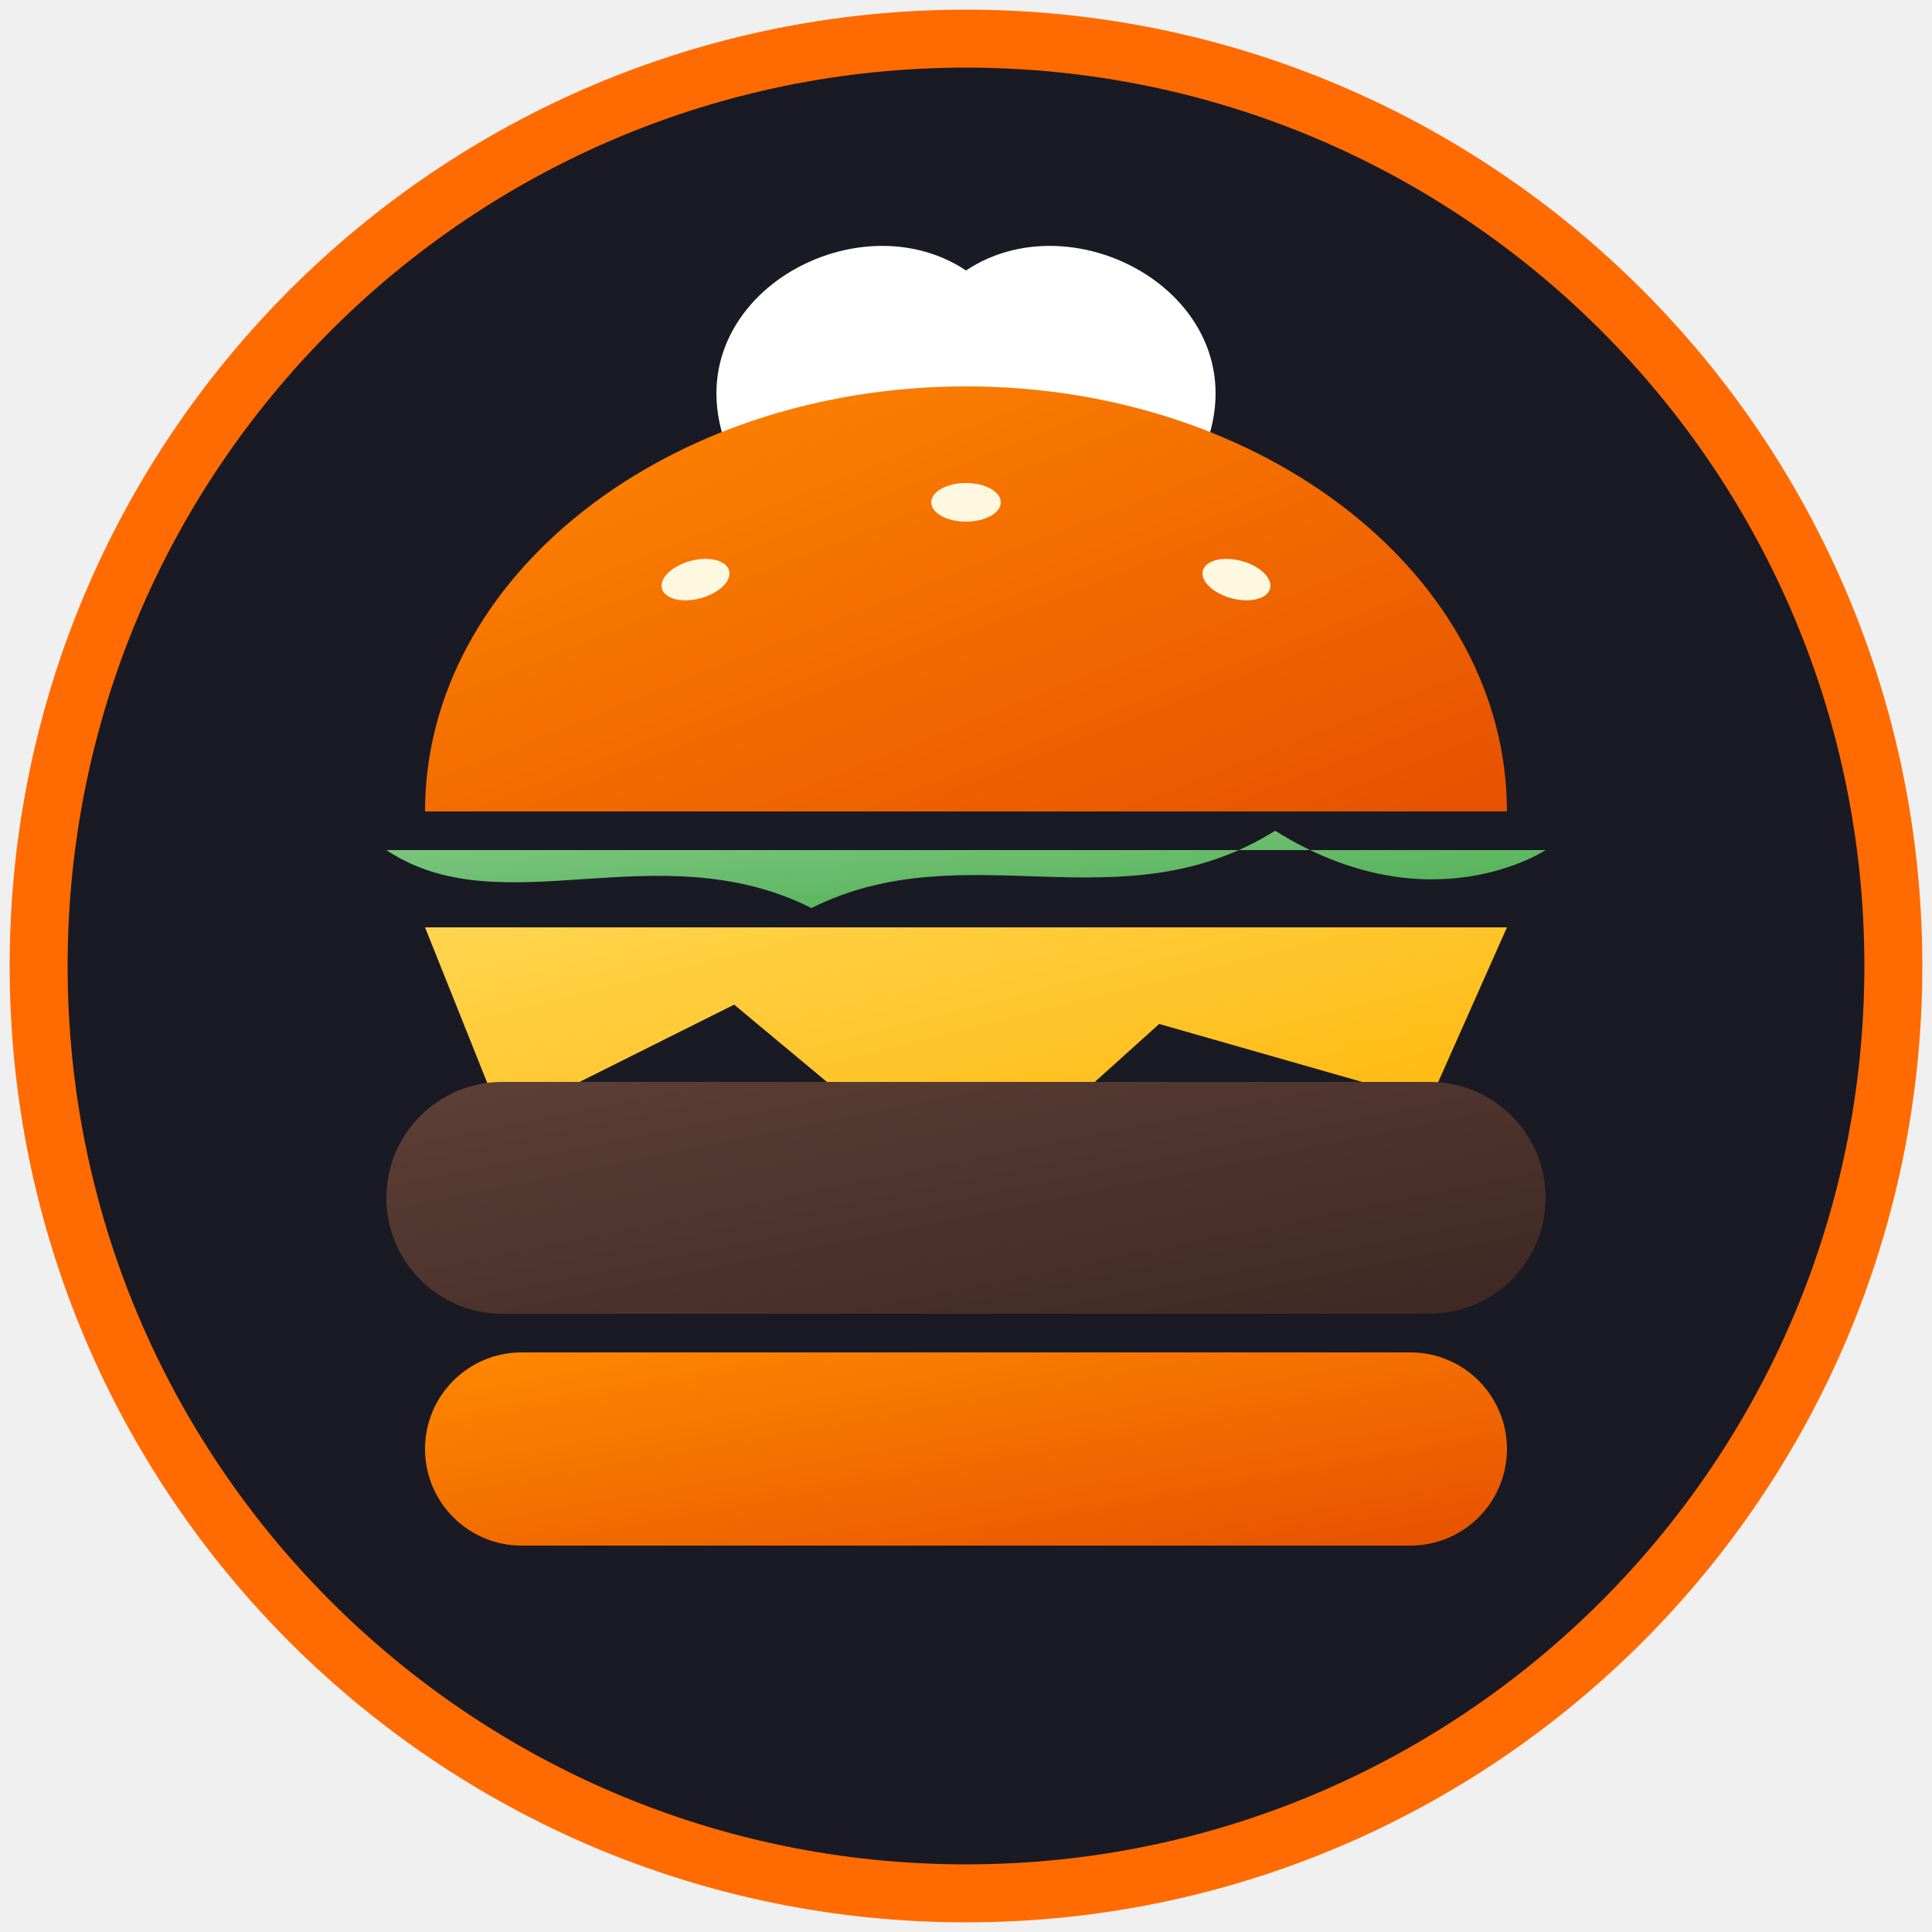
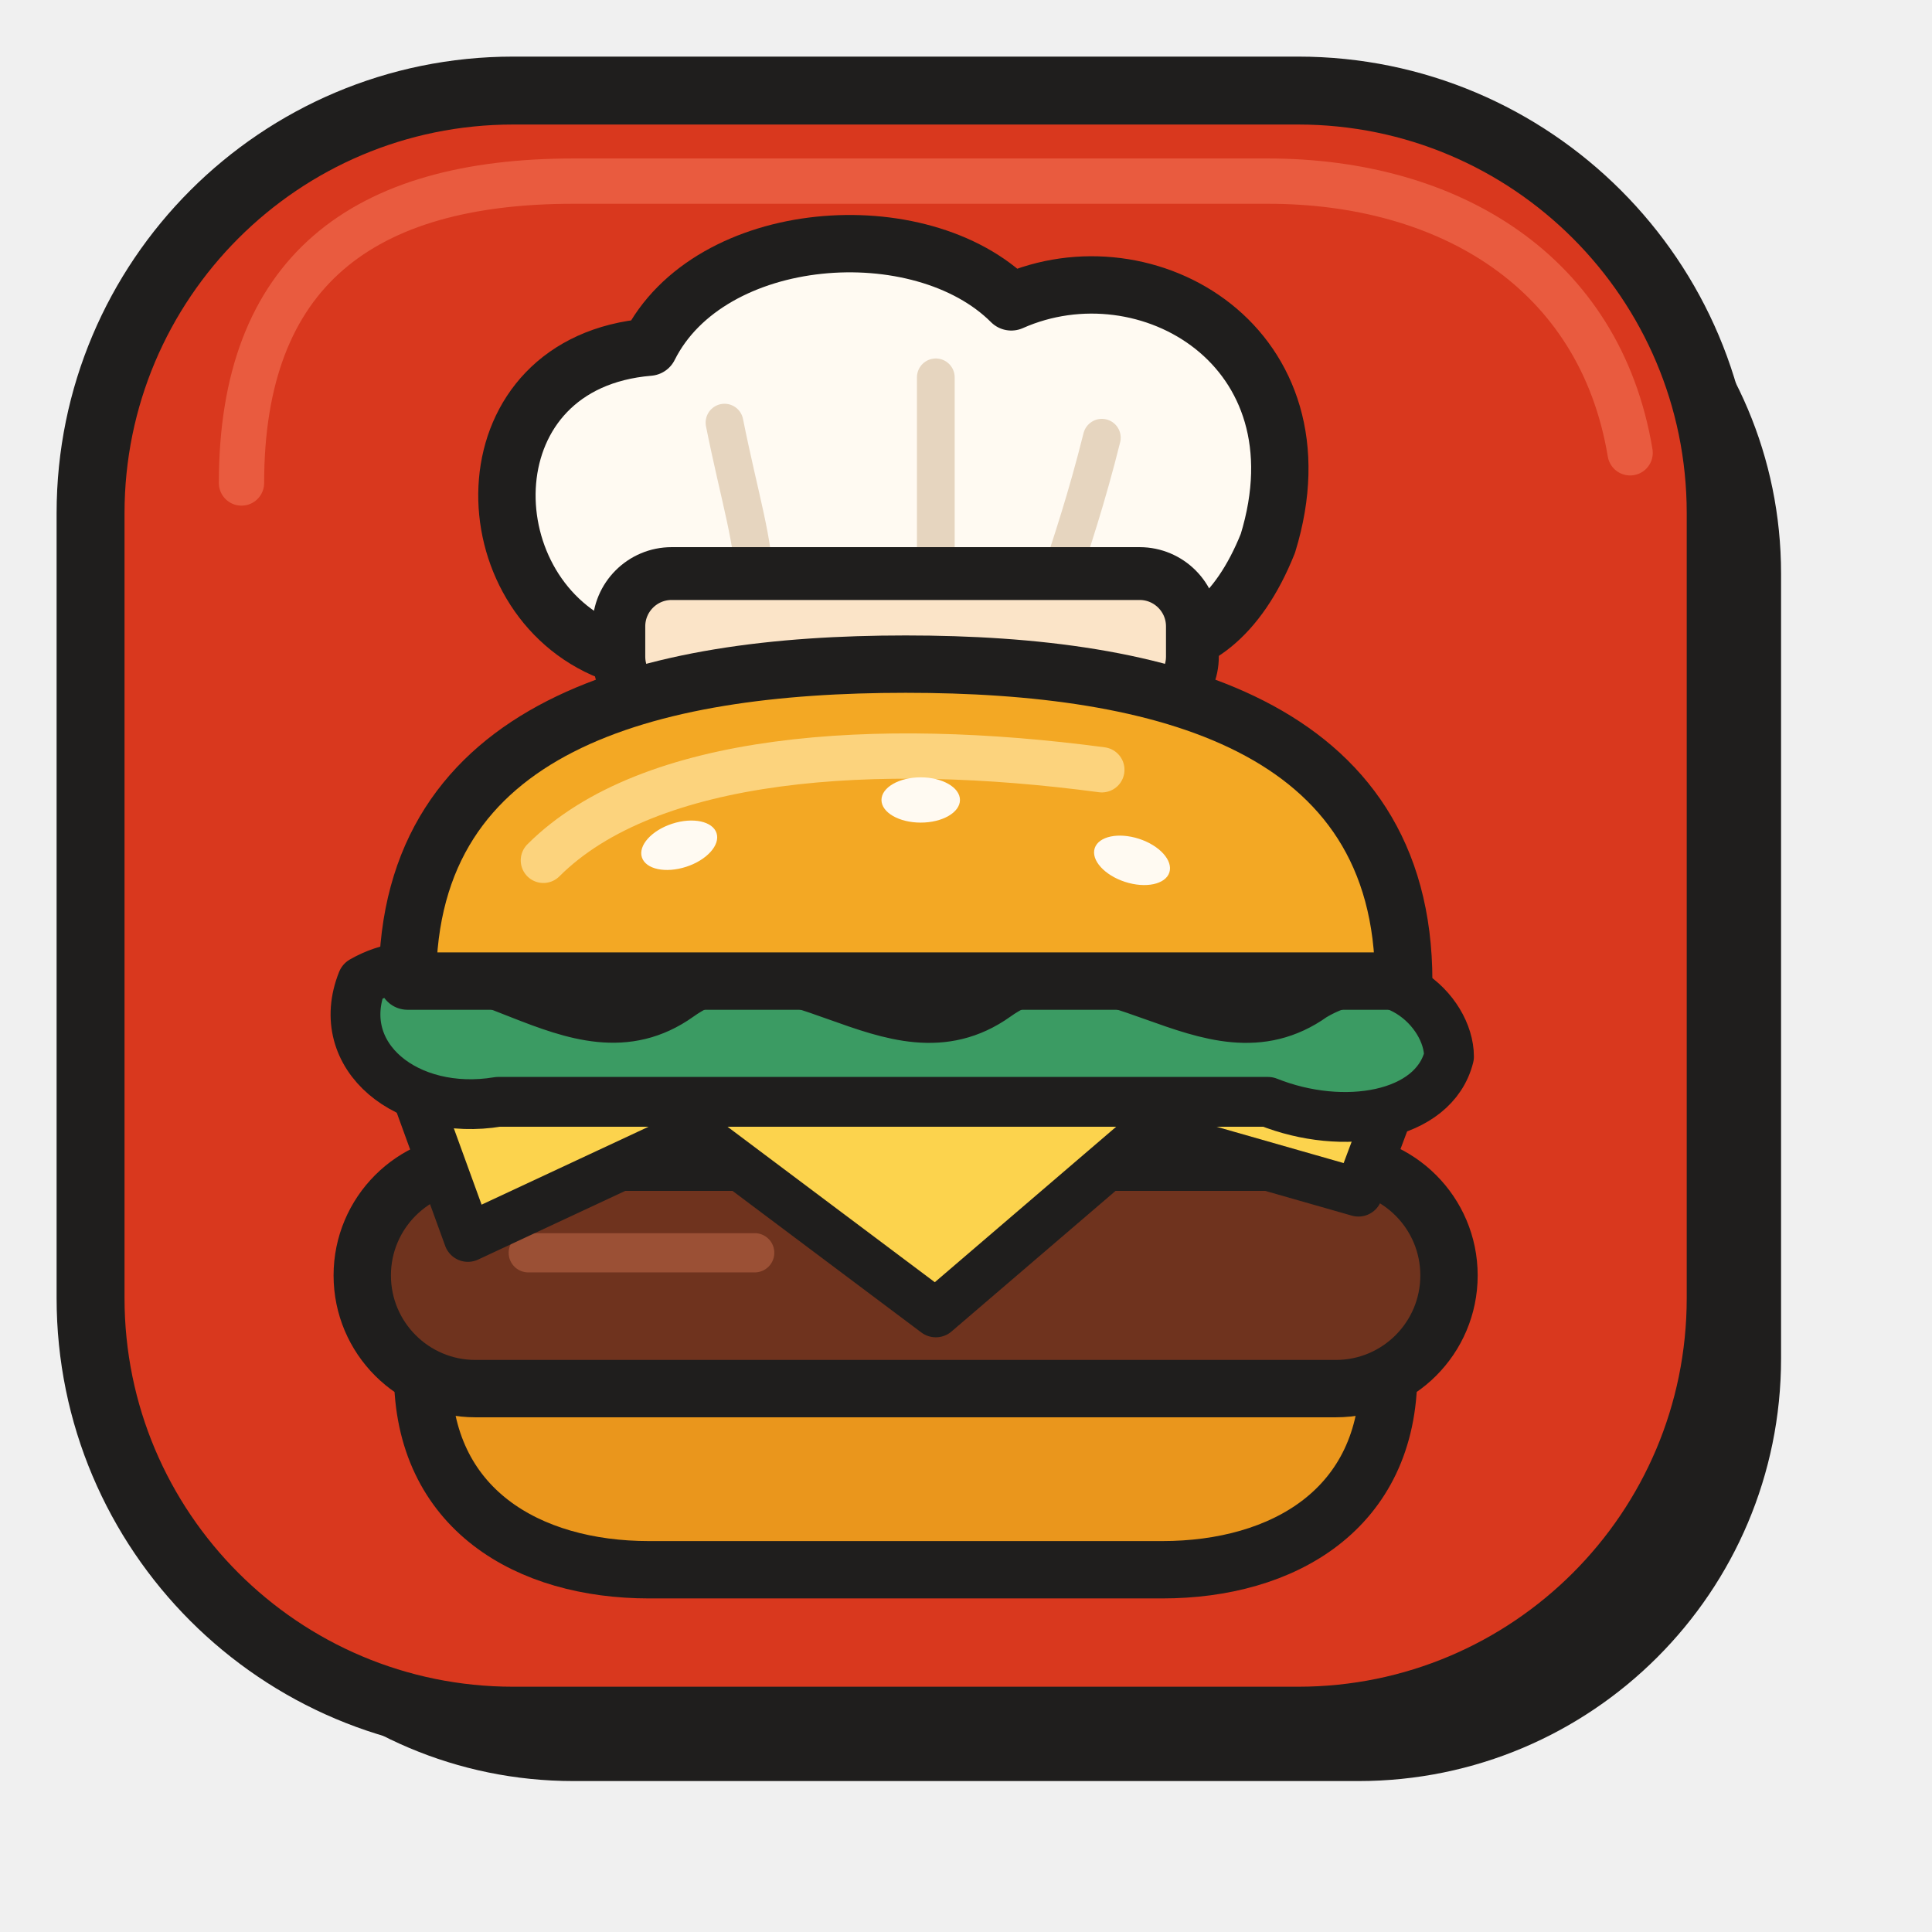
- <svg xmlns="http://www.w3.org/2000/svg" viewBox="0 0 100 100">
-   <defs>
-     <linearGradient id="bunTop" x1="0%" y1="0%" x2="100%" y2="100%">
-       <stop offset="0%" stop-color="#FF8800" />
-       <stop offset="100%" stop-color="#E65100" />
-     </linearGradient>
-     <linearGradient id="patty" x1="0%" y1="0%" x2="100%" y2="100%">
-       <stop offset="0%" stop-color="#5D4037" />
-       <stop offset="100%" stop-color="#3E2723" />
-     </linearGradient>
-     <linearGradient id="cheese" x1="0%" y1="0%" x2="100%" y2="100%">
-       <stop offset="0%" stop-color="#FFD54F" />
-       <stop offset="100%" stop-color="#FFB300" />
-     </linearGradient>
-     <linearGradient id="lettuce" x1="0%" y1="0%" x2="100%" y2="100%">
-       <stop offset="0%" stop-color="#81C784" />
-       <stop offset="100%" stop-color="#4CAF50" />
-     </linearGradient>
-   </defs>
-   <circle cx="50" cy="50" r="48" fill="#1A1A24" stroke="#FF6B00" stroke-width="3" />
-   <path d="M 38 24 C 34 16, 44 10, 50 14 C 56 10, 66 16, 62 24 Z" fill="#FFFFFF" />
-   <rect x="40" y="22" width="20" height="4" rx="2" fill="#E0E0E0" />
-   <path d="M 22 42 A 28 22 0 0 1 78 42 L 22 42 Z" fill="url(#bunTop)" />
-   <ellipse cx="36" cy="30" rx="1.8" ry="1" fill="#FFF8E1" transform="rotate(-15 36 30)" />
-   <ellipse cx="50" cy="26" rx="1.8" ry="1" fill="#FFF8E1" />
-   <ellipse cx="64" cy="30" rx="1.8" ry="1" fill="#FFF8E1" transform="rotate(15 64 30)" />
-   <path d="M 20 44 C 26 48, 34 43, 42 47 C 50 43, 58 48, 66 43 C 74 48, 80 44, 80 44 L 20 44 Z" fill="url(#lettuce)" />
-   <polygon points="22,48 78,48 74,57 60,53 50,62 38,52 26,58" fill="url(#cheese)" />
-   <rect x="20" y="56" width="60" height="12" rx="6" fill="url(#patty)" />
-   <rect x="22" y="70" width="56" height="10" rx="5" fill="url(#bunTop)" />
+ <svg xmlns="http://www.w3.org/2000/svg" viewBox="0 0 128 128" fill="none">
+   <rect x="10" y="10" width="108" height="108" rx="28" fill="#1F1E1D" />
+   <rect x="6" y="6" width="108" height="108" rx="28" fill="#D9381E" stroke="#1F1E1D" stroke-width="4.5" />
+   <path d="M16 32 C16 18, 24 12, 38 12 L84 12 C96 12, 106 18, 108 30" stroke="#F6795A" stroke-width="3" stroke-linecap="round" opacity="0.55" />
+   <path d="M40 43 C31 39, 31 24, 43 23 C47 15, 61 14, 67 20 C76 16, 88 23, 84 36 C82 41, 79 43, 76 43 Z" fill="#FFFAF2" stroke="#1F1E1D" stroke-width="3.8" stroke-linejoin="round" />
+   <path d="M48 28 C49 33, 50 36, 50 39" stroke="#E6D5BF" stroke-width="2.5" stroke-linecap="round" />
+   <path d="M62 25 C62 31, 62 35, 62 39" stroke="#E6D5BF" stroke-width="2.5" stroke-linecap="round" />
+   <path d="M73 29 C72 33, 71 36, 70 39" stroke="#E6D5BF" stroke-width="2.5" stroke-linecap="round" />
+   <rect x="41" y="38" width="38" height="9" rx="3.5" fill="#FBE4C8" stroke="#1F1E1D" stroke-width="3.5" />
+   <path d="M28 91 L92 91 C92 100, 85 104, 77 104 L43 104 C35 104, 28 100, 28 91 Z" fill="#EA961C" stroke="#1F1E1D" stroke-width="3.8" stroke-linejoin="round" />
+   <rect x="24" y="77" width="72" height="15" rx="7.5" fill="#6F331E" stroke="#1F1E1D" stroke-width="3.8" />
+   <path d="M35 83 L50 83" stroke="#9B5035" stroke-width="2.6" stroke-linecap="round" />
+   <path d="M27 71 L93 71 L90 79 L76 75 L62 87 L46 75 L31 82 Z" fill="#FCD34D" stroke="#1F1E1D" stroke-width="3.2" stroke-linejoin="round" />
+   <path d="M24 65 C31 61, 38 71, 45 66 C52 61, 59 71, 66 66 C73 61, 80 71, 87 66 C92 63, 96 67, 96 70 C95 74, 89 75, 84 73 L33 73 C27 74, 22 70, 24 65 Z" fill="#3B9B63" stroke="#1F1E1D" stroke-width="3.3" stroke-linejoin="round" />
+   <path d="M27 65 C27 48, 43 44, 60 44 C77 44, 93 48, 93 65 Z" fill="#F3A824" stroke="#1F1E1D" stroke-width="3.8" stroke-linejoin="round" />
+   <path d="M36 57 C43 50, 58 49, 73 51" stroke="#FCD37D" stroke-width="3" stroke-linecap="round" />
+   <ellipse cx="45" cy="56" rx="2.6" ry="1.5" transform="rotate(-18 45 56)" fill="#FFFAF2" />
+   <ellipse cx="61" cy="53" rx="2.6" ry="1.5" fill="#FFFAF2" />
+   <ellipse cx="75" cy="57" rx="2.6" ry="1.5" transform="rotate(18 75 57)" fill="#FFFAF2" />
</svg>
